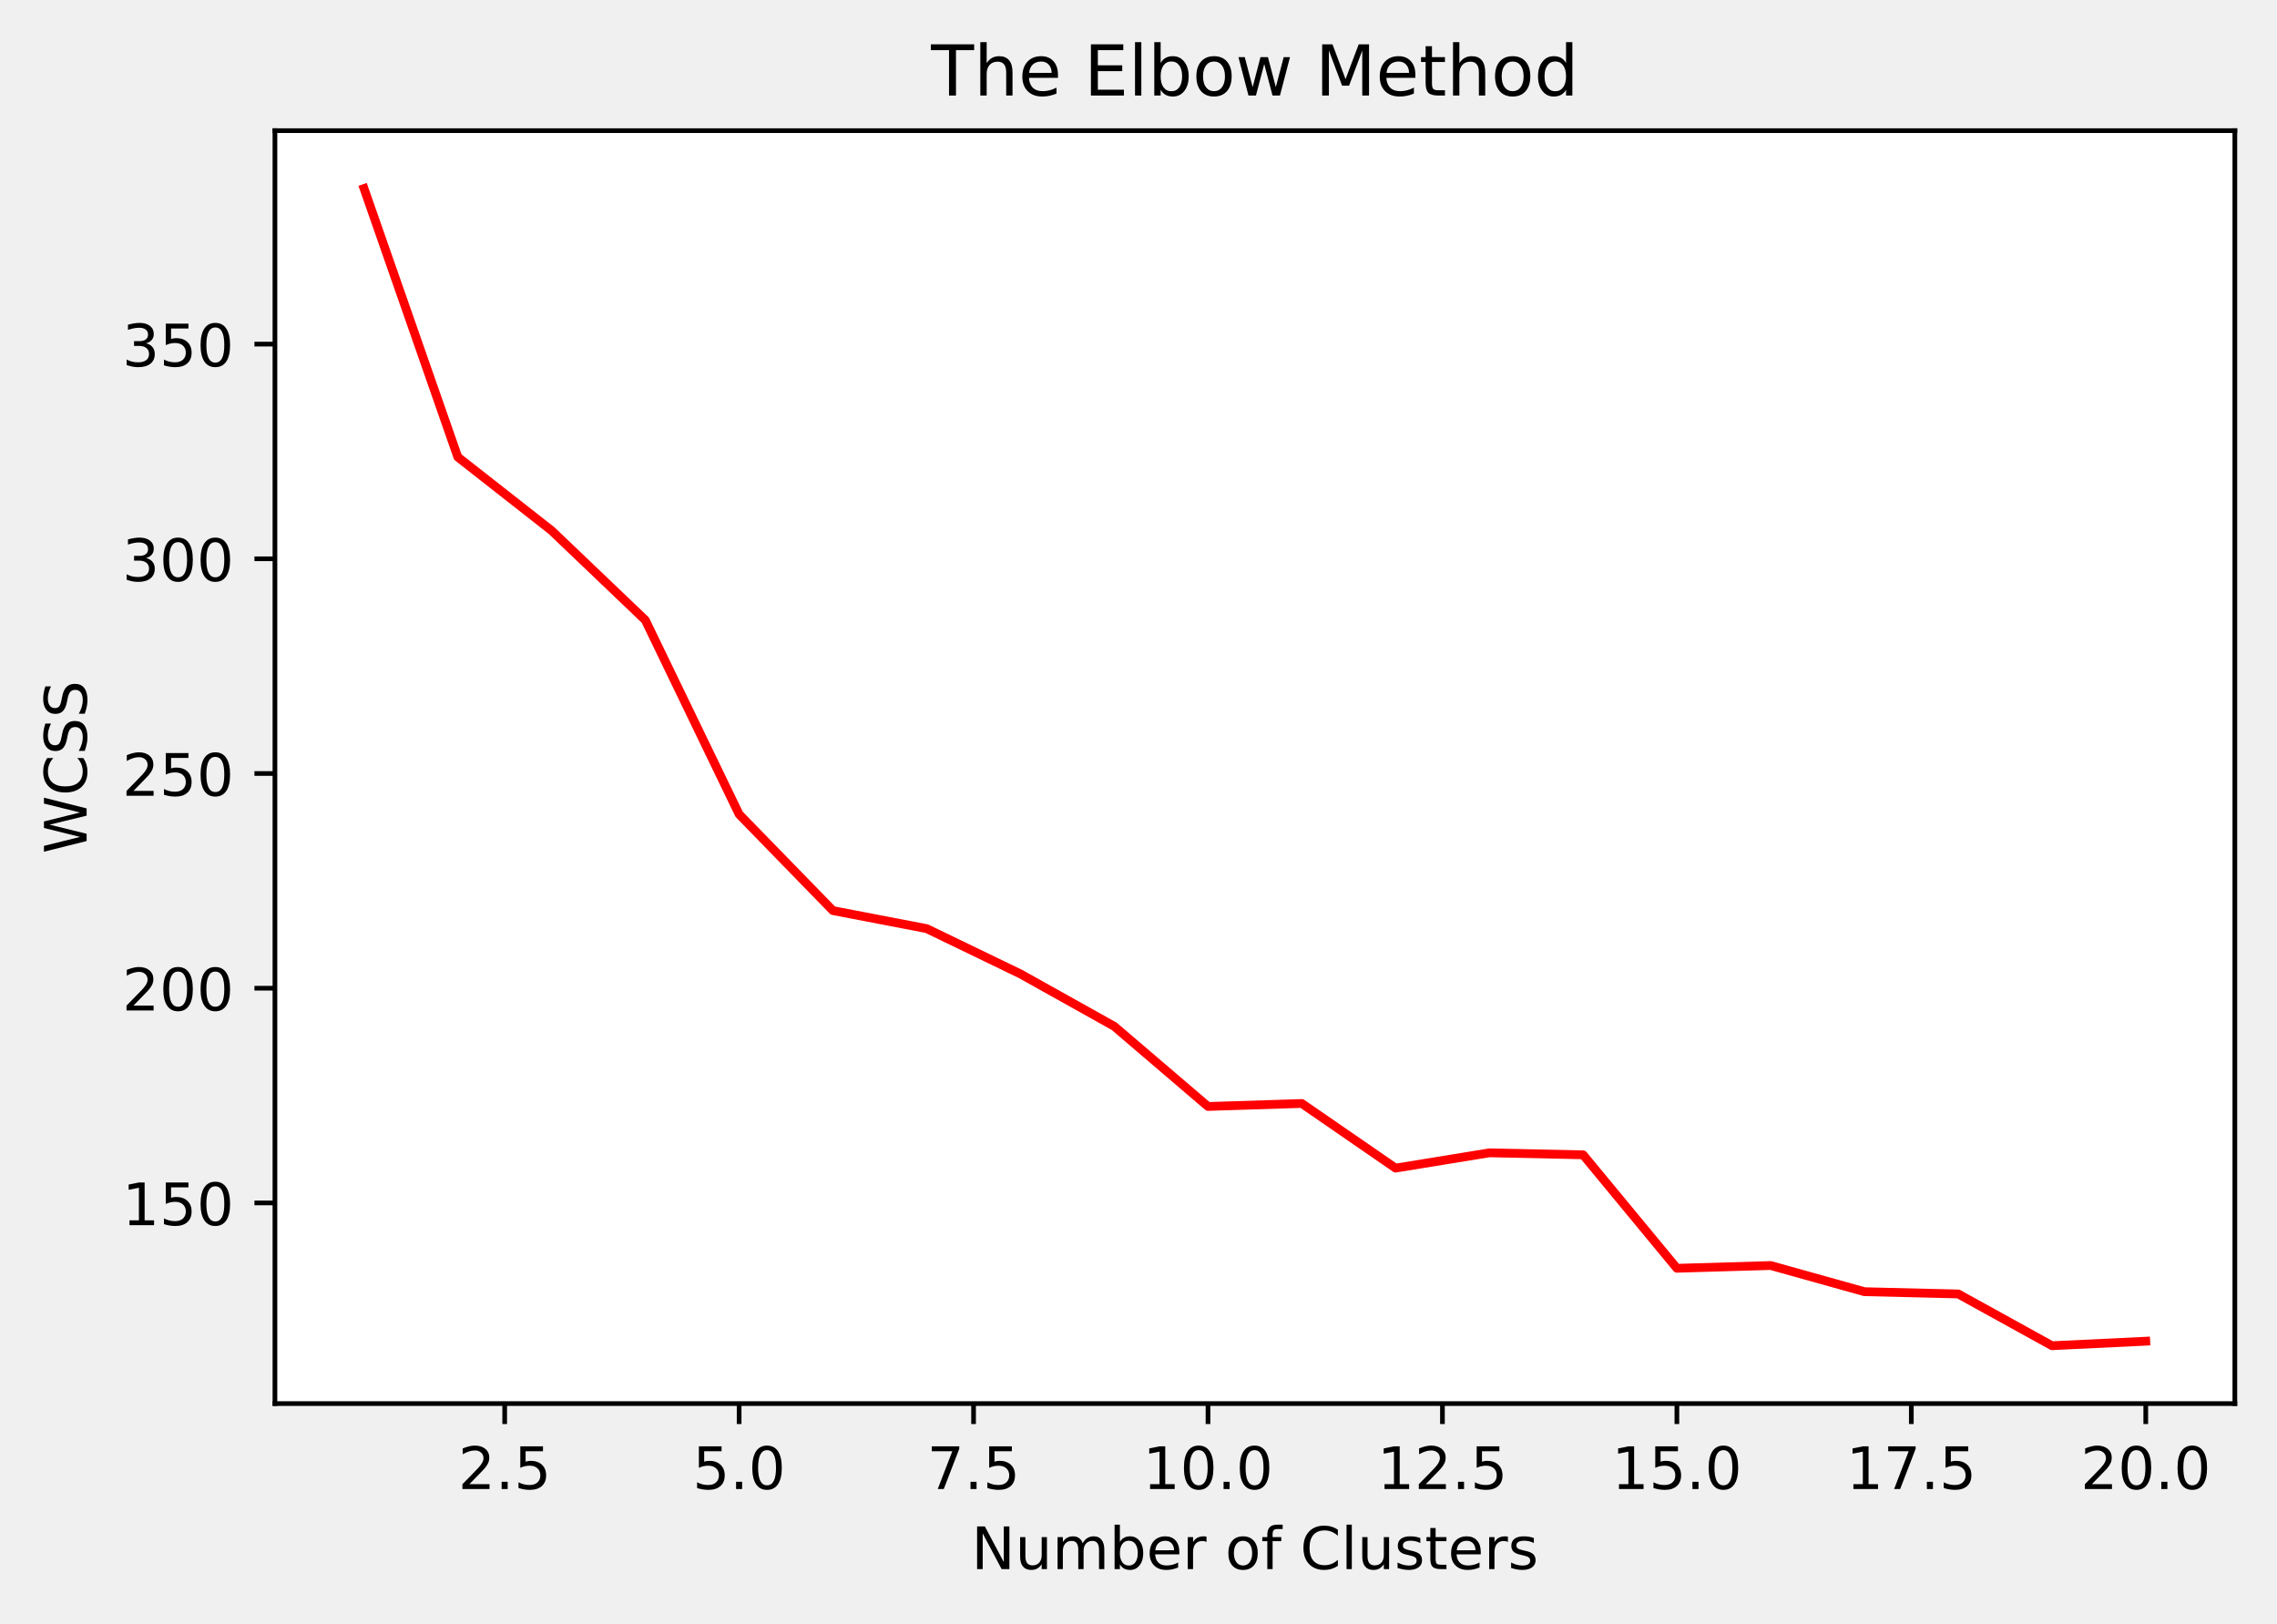
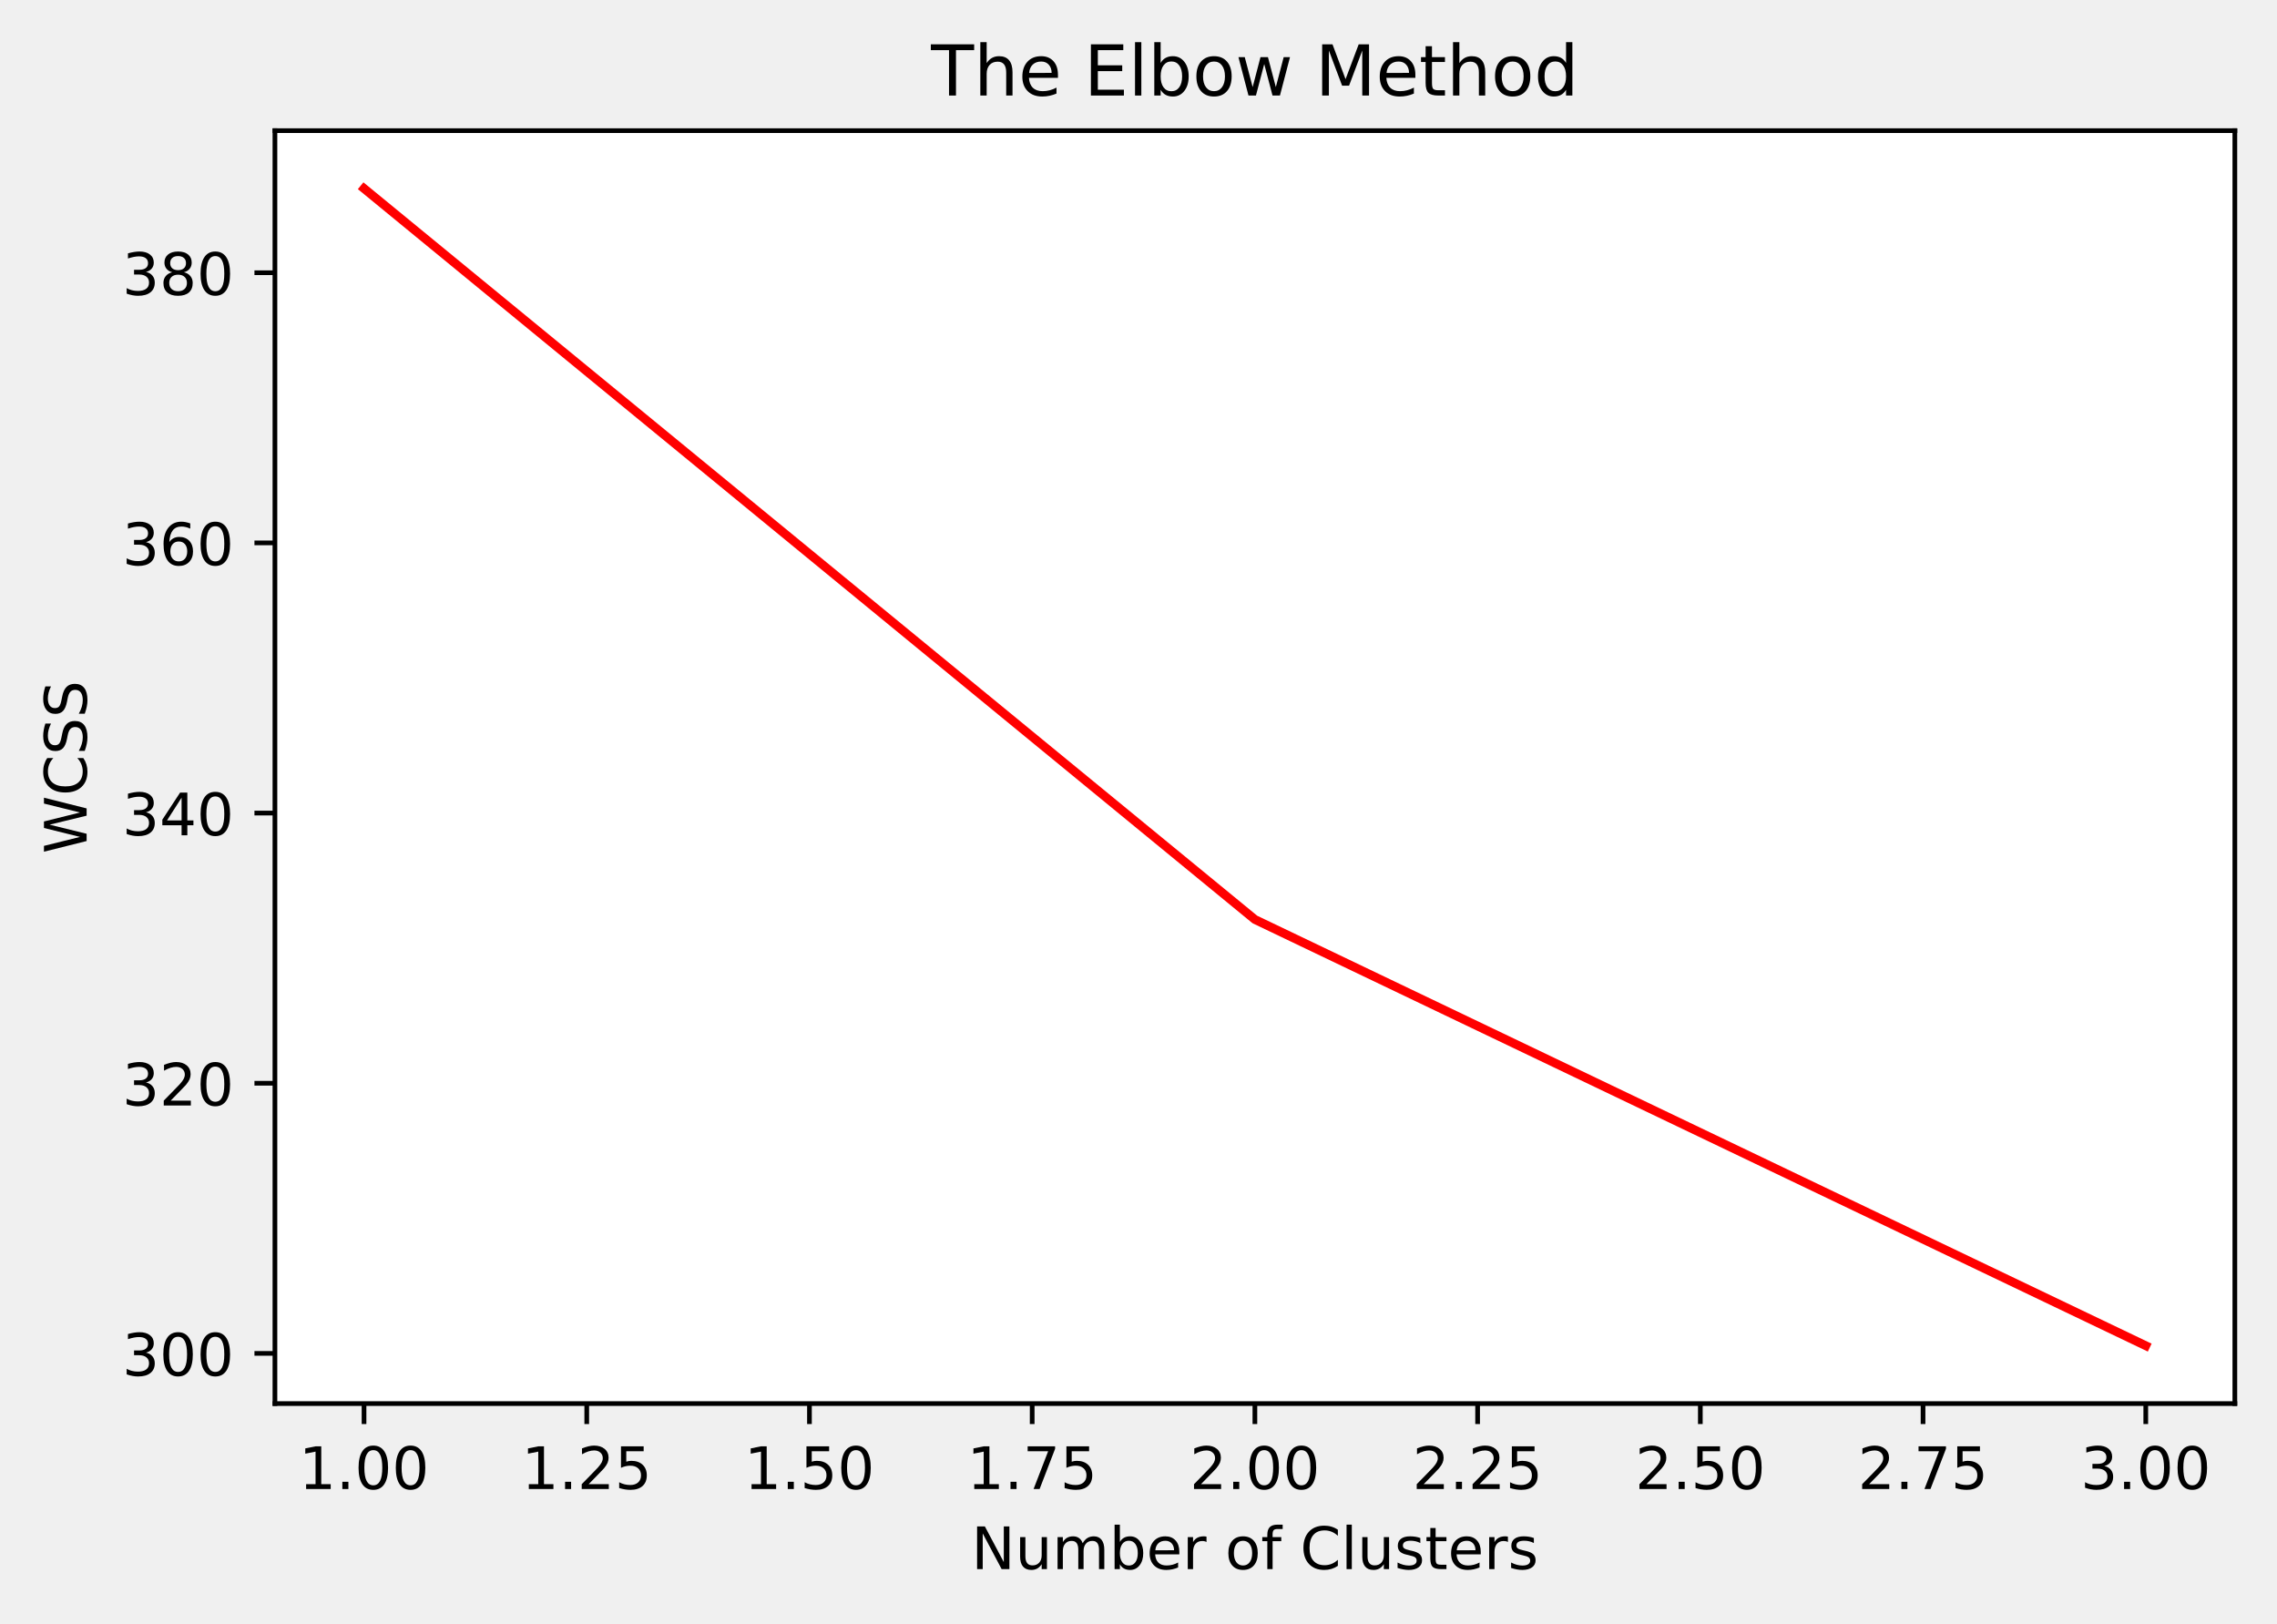
<svg xmlns="http://www.w3.org/2000/svg" xmlns:xlink="http://www.w3.org/1999/xlink" height="277.314pt" version="1.1" viewBox="0 0 388.966 277.314" width="388.966pt">
  <defs>
    <style type="text/css">*{stroke-linecap:butt;stroke-linejoin:round;}</style>
  </defs>
  <g id="figure_1">
    <g id="patch_1">
      <path d="M 0 277.314  L 388.966 277.314  L 388.966 0  L 0 0  z " style="fill:none;" />
    </g>
    <g id="axes_1">
      <g id="patch_2">
        <path d="M 46.966 239.758  L 381.766 239.758  L 381.766 22.318  L 46.966 22.318  z " style="fill:#ffffff;" />
      </g>
      <g id="matplotlib.axis_1">
        <g id="xtick_1">
          <g id="line2d_1">
            <defs>
-               <path d="M 0 0  L 0 3.5  " id="m82b35b31f3" style="stroke:#000000;stroke-width:0.8;" />
+               <path d="M 0 0  L 0 3.5  " id="m4f1f7d9037" style="stroke:#000000;stroke-width:0.8;" />
            </defs>
            <g>
-               <use style="stroke:#000000;stroke-width:0.8;" x="86.213" xlink:href="#m82b35b31f3" y="239.758" />
+               <use style="stroke:#000000;stroke-width:0.8;" x="62.184" xlink:href="#m4f1f7d9037" y="239.758" />
            </g>
          </g>
          <g id="text_1">
-             <g transform="translate(78.26095 254.3566)scale(0.1 -0.1)">
-               <defs>
-                 <path d="M 19.188 8.297  L 53.609 8.297  L 53.609 0  L 7.328 0  L 7.328 8.297  Q 12.938 14.109 22.625 23.891  Q 32.328 33.688 34.812 36.531  Q 39.547 41.844 41.422 45.531  Q 43.312 49.219 43.312 52.781  Q 43.312 58.594 39.234 62.25  Q 35.156 65.922 28.609 65.922  Q 23.969 65.922 18.812 64.312  Q 13.672 62.703 7.812 59.422  L 7.812 69.391  Q 13.766 71.781 18.938 73  Q 24.125 74.219 28.422 74.219  Q 39.75 74.219 46.484 68.547  Q 53.219 62.891 53.219 53.422  Q 53.219 48.922 51.531 44.891  Q 49.859 40.875 45.406 35.406  Q 44.188 33.984 37.641 27.219  Q 31.109 20.453 19.188 8.297  z " id="DejaVuSans-50" />
+             <g transform="translate(51.05099 254.3566)scale(0.1 -0.1)">
+               <defs>
+                 <path d="M 12.406 8.297  L 28.516 8.297  L 28.516 63.922  L 10.984 60.406  L 10.984 69.391  L 28.422 72.906  L 38.281 72.906  L 38.281 8.297  L 54.391 8.297  L 54.391 0  L 12.406 0  z " id="DejaVuSans-49" />
                <path d="M 10.688 12.406  L 21 12.406  L 21 0  L 10.688 0  z " id="DejaVuSans-46" />
-                 <path d="M 10.797 72.906  L 49.516 72.906  L 49.516 64.594  L 19.828 64.594  L 19.828 46.734  Q 21.969 47.469 24.109 47.828  Q 26.266 48.188 28.422 48.188  Q 40.625 48.188 47.75 41.5  Q 54.891 34.812 54.891 23.391  Q 54.891 11.625 47.562 5.094  Q 40.234 -1.422 26.906 -1.422  Q 22.312 -1.422 17.547 -0.641  Q 12.797 0.141 7.719 1.703  L 7.719 11.625  Q 12.109 9.234 16.797 8.062  Q 21.484 6.891 26.703 6.891  Q 35.156 6.891 40.078 11.328  Q 45.016 15.766 45.016 23.391  Q 45.016 31 40.078 35.438  Q 35.156 39.891 26.703 39.891  Q 22.75 39.891 18.812 39.016  Q 14.891 38.141 10.797 36.281  z " id="DejaVuSans-53" />
-               </defs>
-               <use xlink:href="#DejaVuSans-50" />
-               <use x="63.623" xlink:href="#DejaVuSans-46" />
-               <use x="95.41" xlink:href="#DejaVuSans-53" />
+                 <path d="M 31.781 66.406  Q 24.172 66.406 20.328 58.906  Q 16.5 51.422 16.5 36.375  Q 16.5 21.391 20.328 13.891  Q 24.172 6.391 31.781 6.391  Q 39.453 6.391 43.281 13.891  Q 47.125 21.391 47.125 36.375  Q 47.125 51.422 43.281 58.906  Q 39.453 66.406 31.781 66.406  z M 31.781 74.219  Q 44.047 74.219 50.516 64.516  Q 56.984 54.828 56.984 36.375  Q 56.984 17.969 50.516 8.266  Q 44.047 -1.422 31.781 -1.422  Q 19.531 -1.422 13.062 8.266  Q 6.594 17.969 6.594 36.375  Q 6.594 54.828 13.062 64.516  Q 19.531 74.219 31.781 74.219  z " id="DejaVuSans-48" />
+               </defs>
+               <use xlink:href="#DejaVuSans-49" />
+               <use x="63.623" xlink:href="#DejaVuSans-46" />
+               <use x="95.41" xlink:href="#DejaVuSans-48" />
+               <use x="159.033" xlink:href="#DejaVuSans-48" />
            </g>
          </g>
        </g>
        <g id="xtick_2">
          <g id="line2d_2">
            <g>
-               <use style="stroke:#000000;stroke-width:0.8;" x="126.26" xlink:href="#m82b35b31f3" y="239.758" />
+               <use style="stroke:#000000;stroke-width:0.8;" x="100.229" xlink:href="#m4f1f7d9037" y="239.758" />
            </g>
          </g>
          <g id="text_2">
-             <g transform="translate(118.3088 254.3566)scale(0.1 -0.1)">
-               <defs>
-                 <path d="M 31.781 66.406  Q 24.172 66.406 20.328 58.906  Q 16.5 51.422 16.5 36.375  Q 16.5 21.391 20.328 13.891  Q 24.172 6.391 31.781 6.391  Q 39.453 6.391 43.281 13.891  Q 47.125 21.391 47.125 36.375  Q 47.125 51.422 43.281 58.906  Q 39.453 66.406 31.781 66.406  z M 31.781 74.219  Q 44.047 74.219 50.516 64.516  Q 56.984 54.828 56.984 36.375  Q 56.984 17.969 50.516 8.266  Q 44.047 -1.422 31.781 -1.422  Q 19.531 -1.422 13.062 8.266  Q 6.594 17.969 6.594 36.375  Q 6.594 54.828 13.062 64.516  Q 19.531 74.219 31.781 74.219  z " id="DejaVuSans-48" />
-               </defs>
-               <use xlink:href="#DejaVuSans-53" />
-               <use x="63.623" xlink:href="#DejaVuSans-46" />
-               <use x="95.41" xlink:href="#DejaVuSans-48" />
+             <g transform="translate(89.09645 254.3566)scale(0.1 -0.1)">
+               <defs>
+                 <path d="M 19.188 8.297  L 53.609 8.297  L 53.609 0  L 7.328 0  L 7.328 8.297  Q 12.938 14.109 22.625 23.891  Q 32.328 33.688 34.812 36.531  Q 39.547 41.844 41.422 45.531  Q 43.312 49.219 43.312 52.781  Q 43.312 58.594 39.234 62.25  Q 35.156 65.922 28.609 65.922  Q 23.969 65.922 18.812 64.312  Q 13.672 62.703 7.812 59.422  L 7.812 69.391  Q 13.766 71.781 18.938 73  Q 24.125 74.219 28.422 74.219  Q 39.75 74.219 46.484 68.547  Q 53.219 62.891 53.219 53.422  Q 53.219 48.922 51.531 44.891  Q 49.859 40.875 45.406 35.406  Q 44.188 33.984 37.641 27.219  Q 31.109 20.453 19.188 8.297  z " id="DejaVuSans-50" />
+                 <path d="M 10.797 72.906  L 49.516 72.906  L 49.516 64.594  L 19.828 64.594  L 19.828 46.734  Q 21.969 47.469 24.109 47.828  Q 26.266 48.188 28.422 48.188  Q 40.625 48.188 47.75 41.5  Q 54.891 34.812 54.891 23.391  Q 54.891 11.625 47.562 5.094  Q 40.234 -1.422 26.906 -1.422  Q 22.312 -1.422 17.547 -0.641  Q 12.797 0.141 7.719 1.703  L 7.719 11.625  Q 12.109 9.234 16.797 8.062  Q 21.484 6.891 26.703 6.891  Q 35.156 6.891 40.078 11.328  Q 45.016 15.766 45.016 23.391  Q 45.016 31 40.078 35.438  Q 35.156 39.891 26.703 39.891  Q 22.75 39.891 18.812 39.016  Q 14.891 38.141 10.797 36.281  z " id="DejaVuSans-53" />
+               </defs>
+               <use xlink:href="#DejaVuSans-49" />
+               <use x="63.623" xlink:href="#DejaVuSans-46" />
+               <use x="95.41" xlink:href="#DejaVuSans-50" />
+               <use x="159.033" xlink:href="#DejaVuSans-53" />
            </g>
          </g>
        </g>
        <g id="xtick_3">
          <g id="line2d_3">
            <g>
-               <use style="stroke:#000000;stroke-width:0.8;" x="166.308" xlink:href="#m82b35b31f3" y="239.758" />
+               <use style="stroke:#000000;stroke-width:0.8;" x="138.275" xlink:href="#m4f1f7d9037" y="239.758" />
            </g>
          </g>
          <g id="text_3">
-             <g transform="translate(158.3566 254.3566)scale(0.1 -0.1)">
-               <defs>
-                 <path d="M 8.203 72.906  L 55.078 72.906  L 55.078 68.703  L 28.609 0  L 18.312 0  L 43.219 64.594  L 8.203 64.594  z " id="DejaVuSans-55" />
-               </defs>
-               <use xlink:href="#DejaVuSans-55" />
+             <g transform="translate(127.1419 254.3566)scale(0.1 -0.1)">
+               <use xlink:href="#DejaVuSans-49" />
              <use x="63.623" xlink:href="#DejaVuSans-46" />
              <use x="95.41" xlink:href="#DejaVuSans-53" />
+               <use x="159.033" xlink:href="#DejaVuSans-48" />
            </g>
          </g>
        </g>
        <g id="xtick_4">
          <g id="line2d_4">
            <g>
-               <use style="stroke:#000000;stroke-width:0.8;" x="206.356" xlink:href="#m82b35b31f3" y="239.758" />
+               <use style="stroke:#000000;stroke-width:0.8;" x="176.32" xlink:href="#m4f1f7d9037" y="239.758" />
            </g>
          </g>
          <g id="text_4">
-             <g transform="translate(195.2232 254.3566)scale(0.1 -0.1)">
-               <defs>
-                 <path d="M 12.406 8.297  L 28.516 8.297  L 28.516 63.922  L 10.984 60.406  L 10.984 69.391  L 28.422 72.906  L 38.281 72.906  L 38.281 8.297  L 54.391 8.297  L 54.391 0  L 12.406 0  z " id="DejaVuSans-49" />
+             <g transform="translate(165.1874 254.3566)scale(0.1 -0.1)">
+               <defs>
+                 <path d="M 8.203 72.906  L 55.078 72.906  L 55.078 68.703  L 28.609 0  L 18.312 0  L 43.219 64.594  L 8.203 64.594  z " id="DejaVuSans-55" />
              </defs>
              <use xlink:href="#DejaVuSans-49" />
-               <use x="63.623" xlink:href="#DejaVuSans-48" />
-               <use x="127.246" xlink:href="#DejaVuSans-46" />
-               <use x="159.033" xlink:href="#DejaVuSans-48" />
+               <use x="63.623" xlink:href="#DejaVuSans-46" />
+               <use x="95.41" xlink:href="#DejaVuSans-55" />
+               <use x="159.033" xlink:href="#DejaVuSans-53" />
            </g>
          </g>
        </g>
        <g id="xtick_5">
          <g id="line2d_5">
            <g>
-               <use style="stroke:#000000;stroke-width:0.8;" x="246.404" xlink:href="#m82b35b31f3" y="239.758" />
+               <use style="stroke:#000000;stroke-width:0.8;" x="214.366" xlink:href="#m4f1f7d9037" y="239.758" />
            </g>
          </g>
          <g id="text_5">
-             <g transform="translate(235.2711 254.3566)scale(0.1 -0.1)">
-               <use xlink:href="#DejaVuSans-49" />
-               <use x="63.623" xlink:href="#DejaVuSans-50" />
-               <use x="127.246" xlink:href="#DejaVuSans-46" />
-               <use x="159.033" xlink:href="#DejaVuSans-53" />
+             <g transform="translate(203.2328 254.3566)scale(0.1 -0.1)">
+               <use xlink:href="#DejaVuSans-50" />
+               <use x="63.623" xlink:href="#DejaVuSans-46" />
+               <use x="95.41" xlink:href="#DejaVuSans-48" />
+               <use x="159.033" xlink:href="#DejaVuSans-48" />
            </g>
          </g>
        </g>
        <g id="xtick_6">
          <g id="line2d_6">
            <g>
-               <use style="stroke:#000000;stroke-width:0.8;" x="286.452" xlink:href="#m82b35b31f3" y="239.758" />
+               <use style="stroke:#000000;stroke-width:0.8;" x="252.411" xlink:href="#m4f1f7d9037" y="239.758" />
            </g>
          </g>
          <g id="text_6">
-             <g transform="translate(275.3189 254.3566)scale(0.1 -0.1)">
-               <use xlink:href="#DejaVuSans-49" />
-               <use x="63.623" xlink:href="#DejaVuSans-53" />
-               <use x="127.246" xlink:href="#DejaVuSans-46" />
-               <use x="159.033" xlink:href="#DejaVuSans-48" />
+             <g transform="translate(241.2783 254.3566)scale(0.1 -0.1)">
+               <use xlink:href="#DejaVuSans-50" />
+               <use x="63.623" xlink:href="#DejaVuSans-46" />
+               <use x="95.41" xlink:href="#DejaVuSans-50" />
+               <use x="159.033" xlink:href="#DejaVuSans-53" />
            </g>
          </g>
        </g>
        <g id="xtick_7">
          <g id="line2d_7">
            <g>
-               <use style="stroke:#000000;stroke-width:0.8;" x="326.5" xlink:href="#m82b35b31f3" y="239.758" />
+               <use style="stroke:#000000;stroke-width:0.8;" x="290.457" xlink:href="#m4f1f7d9037" y="239.758" />
            </g>
          </g>
          <g id="text_7">
-             <g transform="translate(315.3668 254.3566)scale(0.1 -0.1)">
-               <use xlink:href="#DejaVuSans-49" />
-               <use x="63.623" xlink:href="#DejaVuSans-55" />
-               <use x="127.246" xlink:href="#DejaVuSans-46" />
-               <use x="159.033" xlink:href="#DejaVuSans-53" />
+             <g transform="translate(279.3237 254.3566)scale(0.1 -0.1)">
+               <use xlink:href="#DejaVuSans-50" />
+               <use x="63.623" xlink:href="#DejaVuSans-46" />
+               <use x="95.41" xlink:href="#DejaVuSans-53" />
+               <use x="159.033" xlink:href="#DejaVuSans-48" />
            </g>
          </g>
        </g>
        <g id="xtick_8">
          <g id="line2d_8">
            <g>
-               <use style="stroke:#000000;stroke-width:0.8;" x="366.547" xlink:href="#m82b35b31f3" y="239.758" />
+               <use style="stroke:#000000;stroke-width:0.8;" x="328.502" xlink:href="#m4f1f7d9037" y="239.758" />
            </g>
          </g>
          <g id="text_8">
+             <g transform="translate(317.3692 254.3566)scale(0.1 -0.1)">
+               <use xlink:href="#DejaVuSans-50" />
+               <use x="63.623" xlink:href="#DejaVuSans-46" />
+               <use x="95.41" xlink:href="#DejaVuSans-55" />
+               <use x="159.033" xlink:href="#DejaVuSans-53" />
+             </g>
+           </g>
+         </g>
+         <g id="xtick_9">
+           <g id="line2d_9">
+             <g>
+               <use style="stroke:#000000;stroke-width:0.8;" x="366.547" xlink:href="#m4f1f7d9037" y="239.758" />
+             </g>
+           </g>
+           <g id="text_9">
            <g transform="translate(355.4146 254.3566)scale(0.1 -0.1)">
-               <use xlink:href="#DejaVuSans-50" />
-               <use x="63.623" xlink:href="#DejaVuSans-48" />
-               <use x="127.246" xlink:href="#DejaVuSans-46" />
-               <use x="159.033" xlink:href="#DejaVuSans-48" />
-             </g>
-           </g>
-         </g>
-         <g id="text_9">
+               <defs>
+                 <path d="M 40.578 39.312  Q 47.656 37.797 51.625 33  Q 55.609 28.219 55.609 21.188  Q 55.609 10.406 48.188 4.484  Q 40.766 -1.422 27.094 -1.422  Q 22.516 -1.422 17.656 -0.516  Q 12.797 0.391 7.625 2.203  L 7.625 11.719  Q 11.719 9.328 16.594 8.109  Q 21.484 6.891 26.812 6.891  Q 36.078 6.891 40.938 10.547  Q 45.797 14.203 45.797 21.188  Q 45.797 27.641 41.281 31.266  Q 36.766 34.906 28.719 34.906  L 20.219 34.906  L 20.219 43.016  L 29.109 43.016  Q 36.375 43.016 40.234 45.922  Q 44.094 48.828 44.094 54.297  Q 44.094 59.906 40.109 62.906  Q 36.141 65.922 28.719 65.922  Q 24.656 65.922 20.016 65.031  Q 15.375 64.156 9.812 62.312  L 9.812 71.094  Q 15.438 72.656 20.344 73.438  Q 25.25 74.219 29.594 74.219  Q 40.828 74.219 47.359 69.109  Q 53.906 64.016 53.906 55.328  Q 53.906 49.266 50.438 45.094  Q 46.969 40.922 40.578 39.312  z " id="DejaVuSans-51" />
+               </defs>
+               <use xlink:href="#DejaVuSans-51" />
+               <use x="63.623" xlink:href="#DejaVuSans-46" />
+               <use x="95.41" xlink:href="#DejaVuSans-48" />
+               <use x="159.033" xlink:href="#DejaVuSans-48" />
+             </g>
+           </g>
+         </g>
+         <g id="text_10">
          <g transform="translate(165.9313 268.0347)scale(0.1 -0.1)">
            <defs>
              <path d="M 9.812 72.906  L 23.094 72.906  L 55.422 11.922  L 55.422 72.906  L 64.984 72.906  L 64.984 0  L 51.703 0  L 19.391 60.984  L 19.391 0  L 9.812 0  z " id="DejaVuSans-78" />
              <path d="M 8.5 21.578  L 8.5 54.688  L 17.484 54.688  L 17.484 21.922  Q 17.484 14.156 20.5 10.266  Q 23.531 6.391 29.594 6.391  Q 36.859 6.391 41.078 11.031  Q 45.312 15.672 45.312 23.688  L 45.312 54.688  L 54.297 54.688  L 54.297 0  L 45.312 0  L 45.312 8.406  Q 42.047 3.422 37.719 1  Q 33.406 -1.422 27.688 -1.422  Q 18.266 -1.422 13.375 4.438  Q 8.5 10.297 8.5 21.578  z M 31.109 56  z " id="DejaVuSans-117" />
              <path d="M 52 44.188  Q 55.375 50.25 60.062 53.125  Q 64.75 56 71.094 56  Q 79.641 56 84.281 50.016  Q 88.922 44.047 88.922 33.016  L 88.922 0  L 79.891 0  L 79.891 32.719  Q 79.891 40.578 77.094 44.375  Q 74.312 48.188 68.609 48.188  Q 61.625 48.188 57.562 43.547  Q 53.516 38.922 53.516 30.906  L 53.516 0  L 44.484 0  L 44.484 32.719  Q 44.484 40.625 41.703 44.406  Q 38.922 48.188 33.109 48.188  Q 26.219 48.188 22.156 43.531  Q 18.109 38.875 18.109 30.906  L 18.109 0  L 9.078 0  L 9.078 54.688  L 18.109 54.688  L 18.109 46.188  Q 21.188 51.219 25.484 53.609  Q 29.781 56 35.688 56  Q 41.656 56 45.828 52.969  Q 50 49.953 52 44.188  z " id="DejaVuSans-109" />
              <path d="M 48.688 27.297  Q 48.688 37.203 44.609 42.844  Q 40.531 48.484 33.406 48.484  Q 26.266 48.484 22.188 42.844  Q 18.109 37.203 18.109 27.297  Q 18.109 17.391 22.188 11.75  Q 26.266 6.109 33.406 6.109  Q 40.531 6.109 44.609 11.75  Q 48.688 17.391 48.688 27.297  z M 18.109 46.391  Q 20.953 51.266 25.266 53.625  Q 29.594 56 35.594 56  Q 45.562 56 51.781 48.094  Q 58.016 40.188 58.016 27.297  Q 58.016 14.406 51.781 6.484  Q 45.562 -1.422 35.594 -1.422  Q 29.594 -1.422 25.266 0.953  Q 20.953 3.328 18.109 8.203  L 18.109 0  L 9.078 0  L 9.078 75.984  L 18.109 75.984  z " id="DejaVuSans-98" />
              <path d="M 56.203 29.594  L 56.203 25.203  L 14.891 25.203  Q 15.484 15.922 20.484 11.062  Q 25.484 6.203 34.422 6.203  Q 39.594 6.203 44.453 7.469  Q 49.312 8.734 54.109 11.281  L 54.109 2.781  Q 49.266 0.734 44.188 -0.344  Q 39.109 -1.422 33.891 -1.422  Q 20.797 -1.422 13.156 6.188  Q 5.516 13.812 5.516 26.812  Q 5.516 40.234 12.766 48.109  Q 20.016 56 32.328 56  Q 43.359 56 49.781 48.891  Q 56.203 41.797 56.203 29.594  z M 47.219 32.234  Q 47.125 39.594 43.094 43.984  Q 39.062 48.391 32.422 48.391  Q 24.906 48.391 20.391 44.141  Q 15.875 39.891 15.188 32.172  z " id="DejaVuSans-101" />
              <path d="M 41.109 46.297  Q 39.594 47.172 37.812 47.578  Q 36.031 48 33.891 48  Q 26.266 48 22.188 43.047  Q 18.109 38.094 18.109 28.812  L 18.109 0  L 9.078 0  L 9.078 54.688  L 18.109 54.688  L 18.109 46.188  Q 20.953 51.172 25.484 53.578  Q 30.031 56 36.531 56  Q 37.453 56 38.578 55.875  Q 39.703 55.766 41.062 55.516  z " id="DejaVuSans-114" />
              <path id="DejaVuSans-32" />
              <path d="M 30.609 48.391  Q 23.391 48.391 19.188 42.75  Q 14.984 37.109 14.984 27.297  Q 14.984 17.484 19.156 11.844  Q 23.344 6.203 30.609 6.203  Q 37.797 6.203 41.984 11.859  Q 46.188 17.531 46.188 27.297  Q 46.188 37.016 41.984 42.703  Q 37.797 48.391 30.609 48.391  z M 30.609 56  Q 42.328 56 49.016 48.375  Q 55.719 40.766 55.719 27.297  Q 55.719 13.875 49.016 6.219  Q 42.328 -1.422 30.609 -1.422  Q 18.844 -1.422 12.172 6.219  Q 5.516 13.875 5.516 27.297  Q 5.516 40.766 12.172 48.375  Q 18.844 56 30.609 56  z " id="DejaVuSans-111" />
              <path d="M 37.109 75.984  L 37.109 68.5  L 28.516 68.5  Q 23.688 68.5 21.797 66.547  Q 19.922 64.594 19.922 59.516  L 19.922 54.688  L 34.719 54.688  L 34.719 47.703  L 19.922 47.703  L 19.922 0  L 10.891 0  L 10.891 47.703  L 2.297 47.703  L 2.297 54.688  L 10.891 54.688  L 10.891 58.5  Q 10.891 67.625 15.141 71.797  Q 19.391 75.984 28.609 75.984  z " id="DejaVuSans-102" />
              <path d="M 64.406 67.281  L 64.406 56.891  Q 59.422 61.531 53.781 63.812  Q 48.141 66.109 41.797 66.109  Q 29.297 66.109 22.656 58.469  Q 16.016 50.828 16.016 36.375  Q 16.016 21.969 22.656 14.328  Q 29.297 6.688 41.797 6.688  Q 48.141 6.688 53.781 8.984  Q 59.422 11.281 64.406 15.922  L 64.406 5.609  Q 59.234 2.094 53.438 0.328  Q 47.656 -1.422 41.219 -1.422  Q 24.656 -1.422 15.125 8.703  Q 5.609 18.844 5.609 36.375  Q 5.609 53.953 15.125 64.078  Q 24.656 74.219 41.219 74.219  Q 47.75 74.219 53.531 72.484  Q 59.328 70.75 64.406 67.281  z " id="DejaVuSans-67" />
              <path d="M 9.422 75.984  L 18.406 75.984  L 18.406 0  L 9.422 0  z " id="DejaVuSans-108" />
              <path d="M 44.281 53.078  L 44.281 44.578  Q 40.484 46.531 36.375 47.5  Q 32.281 48.484 27.875 48.484  Q 21.188 48.484 17.844 46.438  Q 14.5 44.391 14.5 40.281  Q 14.5 37.156 16.891 35.375  Q 19.281 33.594 26.516 31.984  L 29.594 31.297  Q 39.156 29.25 43.188 25.516  Q 47.219 21.781 47.219 15.094  Q 47.219 7.469 41.188 3.016  Q 35.156 -1.422 24.609 -1.422  Q 20.219 -1.422 15.453 -0.562  Q 10.688 0.297 5.422 2  L 5.422 11.281  Q 10.406 8.688 15.234 7.391  Q 20.062 6.109 24.812 6.109  Q 31.156 6.109 34.562 8.281  Q 37.984 10.453 37.984 14.406  Q 37.984 18.062 35.516 20.016  Q 33.062 21.969 24.703 23.781  L 21.578 24.516  Q 13.234 26.266 9.516 29.906  Q 5.812 33.547 5.812 39.891  Q 5.812 47.609 11.281 51.797  Q 16.75 56 26.812 56  Q 31.781 56 36.172 55.266  Q 40.578 54.547 44.281 53.078  z " id="DejaVuSans-115" />
              <path d="M 18.312 70.219  L 18.312 54.688  L 36.812 54.688  L 36.812 47.703  L 18.312 47.703  L 18.312 18.016  Q 18.312 11.328 20.141 9.422  Q 21.969 7.516 27.594 7.516  L 36.812 7.516  L 36.812 0  L 27.594 0  Q 17.188 0 13.234 3.875  Q 9.281 7.766 9.281 18.016  L 9.281 47.703  L 2.688 47.703  L 2.688 54.688  L 9.281 54.688  L 9.281 70.219  z " id="DejaVuSans-116" />
            </defs>
            <use xlink:href="#DejaVuSans-78" />
            <use x="74.805" xlink:href="#DejaVuSans-117" />
            <use x="138.184" xlink:href="#DejaVuSans-109" />
            <use x="235.596" xlink:href="#DejaVuSans-98" />
            <use x="299.072" xlink:href="#DejaVuSans-101" />
            <use x="360.596" xlink:href="#DejaVuSans-114" />
            <use x="401.709" xlink:href="#DejaVuSans-32" />
            <use x="433.496" xlink:href="#DejaVuSans-111" />
            <use x="494.678" xlink:href="#DejaVuSans-102" />
            <use x="529.883" xlink:href="#DejaVuSans-32" />
            <use x="561.67" xlink:href="#DejaVuSans-67" />
            <use x="631.494" xlink:href="#DejaVuSans-108" />
            <use x="659.277" xlink:href="#DejaVuSans-117" />
            <use x="722.656" xlink:href="#DejaVuSans-115" />
            <use x="774.756" xlink:href="#DejaVuSans-116" />
            <use x="813.965" xlink:href="#DejaVuSans-101" />
            <use x="875.488" xlink:href="#DejaVuSans-114" />
            <use x="916.602" xlink:href="#DejaVuSans-115" />
          </g>
        </g>
      </g>
      <g id="matplotlib.axis_2">
        <g id="ytick_1">
-           <g id="line2d_9">
+           <g id="line2d_10">
            <defs>
-               <path d="M 0 0  L -3.5 0  " id="m6432d3d505" style="stroke:#000000;stroke-width:0.8;" />
+               <path d="M 0 0  L -3.5 0  " id="ma4e192a66b" style="stroke:#000000;stroke-width:0.8;" />
            </defs>
            <g>
-               <use style="stroke:#000000;stroke-width:0.8;" x="46.966" xlink:href="#m6432d3d505" y="205.484" />
-             </g>
-           </g>
-           <g id="text_10">
-             <g transform="translate(20.87813 209.2829)scale(0.1 -0.1)">
-               <use xlink:href="#DejaVuSans-49" />
-               <use x="63.623" xlink:href="#DejaVuSans-53" />
+               <use style="stroke:#000000;stroke-width:0.8;" x="46.966" xlink:href="#ma4e192a66b" y="231.188" />
+             </g>
+           </g>
+           <g id="text_11">
+             <g transform="translate(20.87813 234.9871)scale(0.1 -0.1)">
+               <use xlink:href="#DejaVuSans-51" />
+               <use x="63.623" xlink:href="#DejaVuSans-48" />
              <use x="127.246" xlink:href="#DejaVuSans-48" />
            </g>
          </g>
        </g>
        <g id="ytick_2">
-           <g id="line2d_10">
-             <g>
-               <use style="stroke:#000000;stroke-width:0.8;" x="46.966" xlink:href="#m6432d3d505" y="168.808" />
-             </g>
-           </g>
-           <g id="text_11">
-             <g transform="translate(20.87813 172.6069)scale(0.1 -0.1)">
-               <use xlink:href="#DejaVuSans-50" />
-               <use x="63.623" xlink:href="#DejaVuSans-48" />
+           <g id="line2d_11">
+             <g>
+               <use style="stroke:#000000;stroke-width:0.8;" x="46.966" xlink:href="#ma4e192a66b" y="185.037" />
+             </g>
+           </g>
+           <g id="text_12">
+             <g transform="translate(20.87813 188.8366)scale(0.1 -0.1)">
+               <use xlink:href="#DejaVuSans-51" />
+               <use x="63.623" xlink:href="#DejaVuSans-50" />
              <use x="127.246" xlink:href="#DejaVuSans-48" />
            </g>
          </g>
        </g>
        <g id="ytick_3">
-           <g id="line2d_11">
-             <g>
-               <use style="stroke:#000000;stroke-width:0.8;" x="46.966" xlink:href="#m6432d3d505" y="132.132" />
-             </g>
-           </g>
-           <g id="text_12">
-             <g transform="translate(20.87813 135.9309)scale(0.1 -0.1)">
-               <use xlink:href="#DejaVuSans-50" />
-               <use x="63.623" xlink:href="#DejaVuSans-53" />
+           <g id="line2d_12">
+             <g>
+               <use style="stroke:#000000;stroke-width:0.8;" x="46.966" xlink:href="#ma4e192a66b" y="138.887" />
+             </g>
+           </g>
+           <g id="text_13">
+             <g transform="translate(20.87813 142.6861)scale(0.1 -0.1)">
+               <defs>
+                 <path d="M 37.797 64.312  L 12.891 25.391  L 37.797 25.391  z M 35.203 72.906  L 47.609 72.906  L 47.609 25.391  L 58.016 25.391  L 58.016 17.188  L 47.609 17.188  L 47.609 0  L 37.797 0  L 37.797 17.188  L 4.891 17.188  L 4.891 26.703  z " id="DejaVuSans-52" />
+               </defs>
+               <use xlink:href="#DejaVuSans-51" />
+               <use x="63.623" xlink:href="#DejaVuSans-52" />
              <use x="127.246" xlink:href="#DejaVuSans-48" />
            </g>
          </g>
        </g>
        <g id="ytick_4">
-           <g id="line2d_12">
-             <g>
-               <use style="stroke:#000000;stroke-width:0.8;" x="46.966" xlink:href="#m6432d3d505" y="95.456" />
-             </g>
-           </g>
-           <g id="text_13">
-             <g transform="translate(20.87813 99.25498)scale(0.1 -0.1)">
-               <defs>
-                 <path d="M 40.578 39.312  Q 47.656 37.797 51.625 33  Q 55.609 28.219 55.609 21.188  Q 55.609 10.406 48.188 4.484  Q 40.766 -1.422 27.094 -1.422  Q 22.516 -1.422 17.656 -0.516  Q 12.797 0.391 7.625 2.203  L 7.625 11.719  Q 11.719 9.328 16.594 8.109  Q 21.484 6.891 26.812 6.891  Q 36.078 6.891 40.938 10.547  Q 45.797 14.203 45.797 21.188  Q 45.797 27.641 41.281 31.266  Q 36.766 34.906 28.719 34.906  L 20.219 34.906  L 20.219 43.016  L 29.109 43.016  Q 36.375 43.016 40.234 45.922  Q 44.094 48.828 44.094 54.297  Q 44.094 59.906 40.109 62.906  Q 36.141 65.922 28.719 65.922  Q 24.656 65.922 20.016 65.031  Q 15.375 64.156 9.812 62.312  L 9.812 71.094  Q 15.438 72.656 20.344 73.438  Q 25.25 74.219 29.594 74.219  Q 40.828 74.219 47.359 69.109  Q 53.906 64.016 53.906 55.328  Q 53.906 49.266 50.438 45.094  Q 46.969 40.922 40.578 39.312  z " id="DejaVuSans-51" />
-               </defs>
-               <use xlink:href="#DejaVuSans-51" />
-               <use x="63.623" xlink:href="#DejaVuSans-48" />
+           <g id="line2d_13">
+             <g>
+               <use style="stroke:#000000;stroke-width:0.8;" x="46.966" xlink:href="#ma4e192a66b" y="92.736" />
+             </g>
+           </g>
+           <g id="text_14">
+             <g transform="translate(20.87813 96.53563)scale(0.1 -0.1)">
+               <defs>
+                 <path d="M 33.016 40.375  Q 26.375 40.375 22.484 35.828  Q 18.609 31.297 18.609 23.391  Q 18.609 15.531 22.484 10.953  Q 26.375 6.391 33.016 6.391  Q 39.656 6.391 43.531 10.953  Q 47.406 15.531 47.406 23.391  Q 47.406 31.297 43.531 35.828  Q 39.656 40.375 33.016 40.375  z M 52.594 71.297  L 52.594 62.312  Q 48.875 64.062 45.094 64.984  Q 41.312 65.922 37.594 65.922  Q 27.828 65.922 22.672 59.328  Q 17.531 52.734 16.797 39.406  Q 19.672 43.656 24.016 45.922  Q 28.375 48.188 33.594 48.188  Q 44.578 48.188 50.953 41.516  Q 57.328 34.859 57.328 23.391  Q 57.328 12.156 50.688 5.359  Q 44.047 -1.422 33.016 -1.422  Q 20.359 -1.422 13.672 8.266  Q 6.984 17.969 6.984 36.375  Q 6.984 53.656 15.188 63.938  Q 23.391 74.219 37.203 74.219  Q 40.922 74.219 44.703 73.484  Q 48.484 72.75 52.594 71.297  z " id="DejaVuSans-54" />
+               </defs>
+               <use xlink:href="#DejaVuSans-51" />
+               <use x="63.623" xlink:href="#DejaVuSans-54" />
              <use x="127.246" xlink:href="#DejaVuSans-48" />
            </g>
          </g>
        </g>
        <g id="ytick_5">
-           <g id="line2d_13">
-             <g>
-               <use style="stroke:#000000;stroke-width:0.8;" x="46.966" xlink:href="#m6432d3d505" y="58.78" />
-             </g>
-           </g>
-           <g id="text_14">
-             <g transform="translate(20.87813 62.57901)scale(0.1 -0.1)">
-               <use xlink:href="#DejaVuSans-51" />
-               <use x="63.623" xlink:href="#DejaVuSans-53" />
-               <use x="127.246" xlink:href="#DejaVuSans-48" />
-             </g>
-           </g>
-         </g>
-         <g id="text_15">
+           <g id="line2d_14">
+             <g>
+               <use style="stroke:#000000;stroke-width:0.8;" x="46.966" xlink:href="#ma4e192a66b" y="46.586" />
+             </g>
+           </g>
+           <g id="text_15">
+             <g transform="translate(20.87813 50.38513)scale(0.1 -0.1)">
+               <defs>
+                 <path d="M 31.781 34.625  Q 24.75 34.625 20.719 30.859  Q 16.703 27.094 16.703 20.516  Q 16.703 13.922 20.719 10.156  Q 24.75 6.391 31.781 6.391  Q 38.812 6.391 42.859 10.172  Q 46.922 13.969 46.922 20.516  Q 46.922 27.094 42.891 30.859  Q 38.875 34.625 31.781 34.625  z M 21.922 38.812  Q 15.578 40.375 12.031 44.719  Q 8.5 49.078 8.5 55.328  Q 8.5 64.062 14.719 69.141  Q 20.953 74.219 31.781 74.219  Q 42.672 74.219 48.875 69.141  Q 55.078 64.062 55.078 55.328  Q 55.078 49.078 51.531 44.719  Q 48 40.375 41.703 38.812  Q 48.828 37.156 52.797 32.312  Q 56.781 27.484 56.781 20.516  Q 56.781 9.906 50.312 4.234  Q 43.844 -1.422 31.781 -1.422  Q 19.734 -1.422 13.25 4.234  Q 6.781 9.906 6.781 20.516  Q 6.781 27.484 10.781 32.312  Q 14.797 37.156 21.922 38.812  z M 18.312 54.391  Q 18.312 48.734 21.844 45.562  Q 25.391 42.391 31.781 42.391  Q 38.141 42.391 41.719 45.562  Q 45.312 48.734 45.312 54.391  Q 45.312 60.062 41.719 63.234  Q 38.141 66.406 31.781 66.406  Q 25.391 66.406 21.844 63.234  Q 18.312 60.062 18.312 54.391  z " id="DejaVuSans-56" />
+               </defs>
+               <use xlink:href="#DejaVuSans-51" />
+               <use x="63.623" xlink:href="#DejaVuSans-56" />
+               <use x="127.246" xlink:href="#DejaVuSans-48" />
+             </g>
+           </g>
+         </g>
+         <g id="text_16">
          <g transform="translate(14.79844 145.8217)rotate(-90)scale(0.1 -0.1)">
            <defs>
              <path d="M 3.328 72.906  L 13.281 72.906  L 28.609 11.281  L 43.891 72.906  L 54.984 72.906  L 70.312 11.281  L 85.594 72.906  L 95.609 72.906  L 77.297 0  L 64.891 0  L 49.516 63.281  L 33.984 0  L 21.578 0  z " id="DejaVuSans-87" />
              <path d="M 53.516 70.516  L 53.516 60.891  Q 47.906 63.578 42.922 64.891  Q 37.938 66.219 33.297 66.219  Q 25.25 66.219 20.875 63.094  Q 16.5 59.969 16.5 54.203  Q 16.5 49.359 19.406 46.891  Q 22.312 44.438 30.422 42.922  L 36.375 41.703  Q 47.406 39.594 52.656 34.297  Q 57.906 29 57.906 20.125  Q 57.906 9.516 50.797 4.047  Q 43.703 -1.422 29.984 -1.422  Q 24.812 -1.422 18.969 -0.25  Q 13.141 0.922 6.891 3.219  L 6.891 13.375  Q 12.891 10.016 18.656 8.297  Q 24.422 6.594 29.984 6.594  Q 38.422 6.594 43.016 9.906  Q 47.609 13.234 47.609 19.391  Q 47.609 24.75 44.312 27.781  Q 41.016 30.812 33.5 32.328  L 27.484 33.5  Q 16.453 35.688 11.516 40.375  Q 6.594 45.062 6.594 53.422  Q 6.594 63.094 13.406 68.656  Q 20.219 74.219 32.172 74.219  Q 37.312 74.219 42.625 73.281  Q 47.953 72.359 53.516 70.516  z " id="DejaVuSans-83" />
            </defs>
            <use xlink:href="#DejaVuSans-87" />
            <use x="98.877" xlink:href="#DejaVuSans-67" />
            <use x="168.701" xlink:href="#DejaVuSans-83" />
            <use x="232.178" xlink:href="#DejaVuSans-83" />
          </g>
        </g>
      </g>
-       <g id="line2d_14">
-         <path clip-path="url(#p65dcf79a3b)" d="M 62.184 32.202  L 78.203 78.072  L 94.222 90.634  L 110.241 105.931  L 126.26 139.094  L 142.28 155.548  L 158.299 158.628  L 174.318 166.367  L 190.337 175.316  L 206.356 189.005  L 222.375 188.495  L 238.394 199.537  L 254.413 196.925  L 270.433 197.266  L 286.452 216.646  L 302.471 216.176  L 318.49 220.645  L 334.509 221.032  L 350.528 229.874  L 366.547 229.105  " style="fill:none;stroke:#ff0000;stroke-linecap:square;stroke-width:1.5;" />
+       <g id="line2d_15">
+         <path clip-path="url(#p5013a63ff0)" d="M 62.184 32.202  L 214.366 157.067  L 366.547 229.874  " style="fill:none;stroke:#ff0000;stroke-linecap:square;stroke-width:1.5;" />
      </g>
      <g id="patch_3">
        <path d="M 46.966 239.758  L 46.966 22.318  " style="fill:none;stroke:#000000;stroke-linecap:square;stroke-linejoin:miter;stroke-width:0.8;" />
      </g>
      <g id="patch_4">
        <path d="M 381.766 239.758  L 381.766 22.318  " style="fill:none;stroke:#000000;stroke-linecap:square;stroke-linejoin:miter;stroke-width:0.8;" />
      </g>
      <g id="patch_5">
        <path d="M 46.966 239.758  L 381.766 239.758  " style="fill:none;stroke:#000000;stroke-linecap:square;stroke-linejoin:miter;stroke-width:0.8;" />
      </g>
      <g id="patch_6">
        <path d="M 46.966 22.318  L 381.766 22.318  " style="fill:none;stroke:#000000;stroke-linecap:square;stroke-linejoin:miter;stroke-width:0.8;" />
      </g>
-       <g id="text_16">
+       <g id="text_17">
        <g transform="translate(159.0437 16.31812)scale(0.12 -0.12)">
          <defs>
            <path d="M -0.297 72.906  L 61.375 72.906  L 61.375 64.594  L 35.5 64.594  L 35.5 0  L 25.594 0  L 25.594 64.594  L -0.297 64.594  z " id="DejaVuSans-84" />
            <path d="M 54.891 33.016  L 54.891 0  L 45.906 0  L 45.906 32.719  Q 45.906 40.484 42.875 44.328  Q 39.844 48.188 33.797 48.188  Q 26.516 48.188 22.312 43.547  Q 18.109 38.922 18.109 30.906  L 18.109 0  L 9.078 0  L 9.078 75.984  L 18.109 75.984  L 18.109 46.188  Q 21.344 51.125 25.703 53.562  Q 30.078 56 35.797 56  Q 45.219 56 50.047 50.172  Q 54.891 44.344 54.891 33.016  z " id="DejaVuSans-104" />
            <path d="M 9.812 72.906  L 55.906 72.906  L 55.906 64.594  L 19.672 64.594  L 19.672 43.016  L 54.391 43.016  L 54.391 34.719  L 19.672 34.719  L 19.672 8.297  L 56.781 8.297  L 56.781 0  L 9.812 0  z " id="DejaVuSans-69" />
            <path d="M 4.203 54.688  L 13.188 54.688  L 24.422 12.016  L 35.594 54.688  L 46.188 54.688  L 57.422 12.016  L 68.609 54.688  L 77.594 54.688  L 63.281 0  L 52.688 0  L 40.922 44.828  L 29.109 0  L 18.5 0  z " id="DejaVuSans-119" />
            <path d="M 9.812 72.906  L 24.516 72.906  L 43.109 23.297  L 61.812 72.906  L 76.516 72.906  L 76.516 0  L 66.891 0  L 66.891 64.016  L 48.094 14.016  L 38.188 14.016  L 19.391 64.016  L 19.391 0  L 9.812 0  z " id="DejaVuSans-77" />
            <path d="M 45.406 46.391  L 45.406 75.984  L 54.391 75.984  L 54.391 0  L 45.406 0  L 45.406 8.203  Q 42.578 3.328 38.25 0.953  Q 33.938 -1.422 27.875 -1.422  Q 17.969 -1.422 11.734 6.484  Q 5.516 14.406 5.516 27.297  Q 5.516 40.188 11.734 48.094  Q 17.969 56 27.875 56  Q 33.938 56 38.25 53.625  Q 42.578 51.266 45.406 46.391  z M 14.797 27.297  Q 14.797 17.391 18.875 11.75  Q 22.953 6.109 30.078 6.109  Q 37.203 6.109 41.297 11.75  Q 45.406 17.391 45.406 27.297  Q 45.406 37.203 41.297 42.844  Q 37.203 48.484 30.078 48.484  Q 22.953 48.484 18.875 42.844  Q 14.797 37.203 14.797 27.297  z " id="DejaVuSans-100" />
          </defs>
          <use xlink:href="#DejaVuSans-84" />
          <use x="61.084" xlink:href="#DejaVuSans-104" />
          <use x="124.463" xlink:href="#DejaVuSans-101" />
          <use x="185.986" xlink:href="#DejaVuSans-32" />
          <use x="217.773" xlink:href="#DejaVuSans-69" />
          <use x="280.957" xlink:href="#DejaVuSans-108" />
          <use x="308.74" xlink:href="#DejaVuSans-98" />
          <use x="372.217" xlink:href="#DejaVuSans-111" />
          <use x="433.398" xlink:href="#DejaVuSans-119" />
          <use x="515.186" xlink:href="#DejaVuSans-32" />
          <use x="546.973" xlink:href="#DejaVuSans-77" />
          <use x="633.252" xlink:href="#DejaVuSans-101" />
          <use x="694.775" xlink:href="#DejaVuSans-116" />
          <use x="733.984" xlink:href="#DejaVuSans-104" />
          <use x="797.363" xlink:href="#DejaVuSans-111" />
          <use x="858.545" xlink:href="#DejaVuSans-100" />
        </g>
      </g>
    </g>
  </g>
  <defs>
-     <clipPath id="p65dcf79a3b">
+     <clipPath id="p5013a63ff0">
      <rect height="217.44" width="334.8" x="46.966" y="22.318" />
    </clipPath>
  </defs>
</svg>
